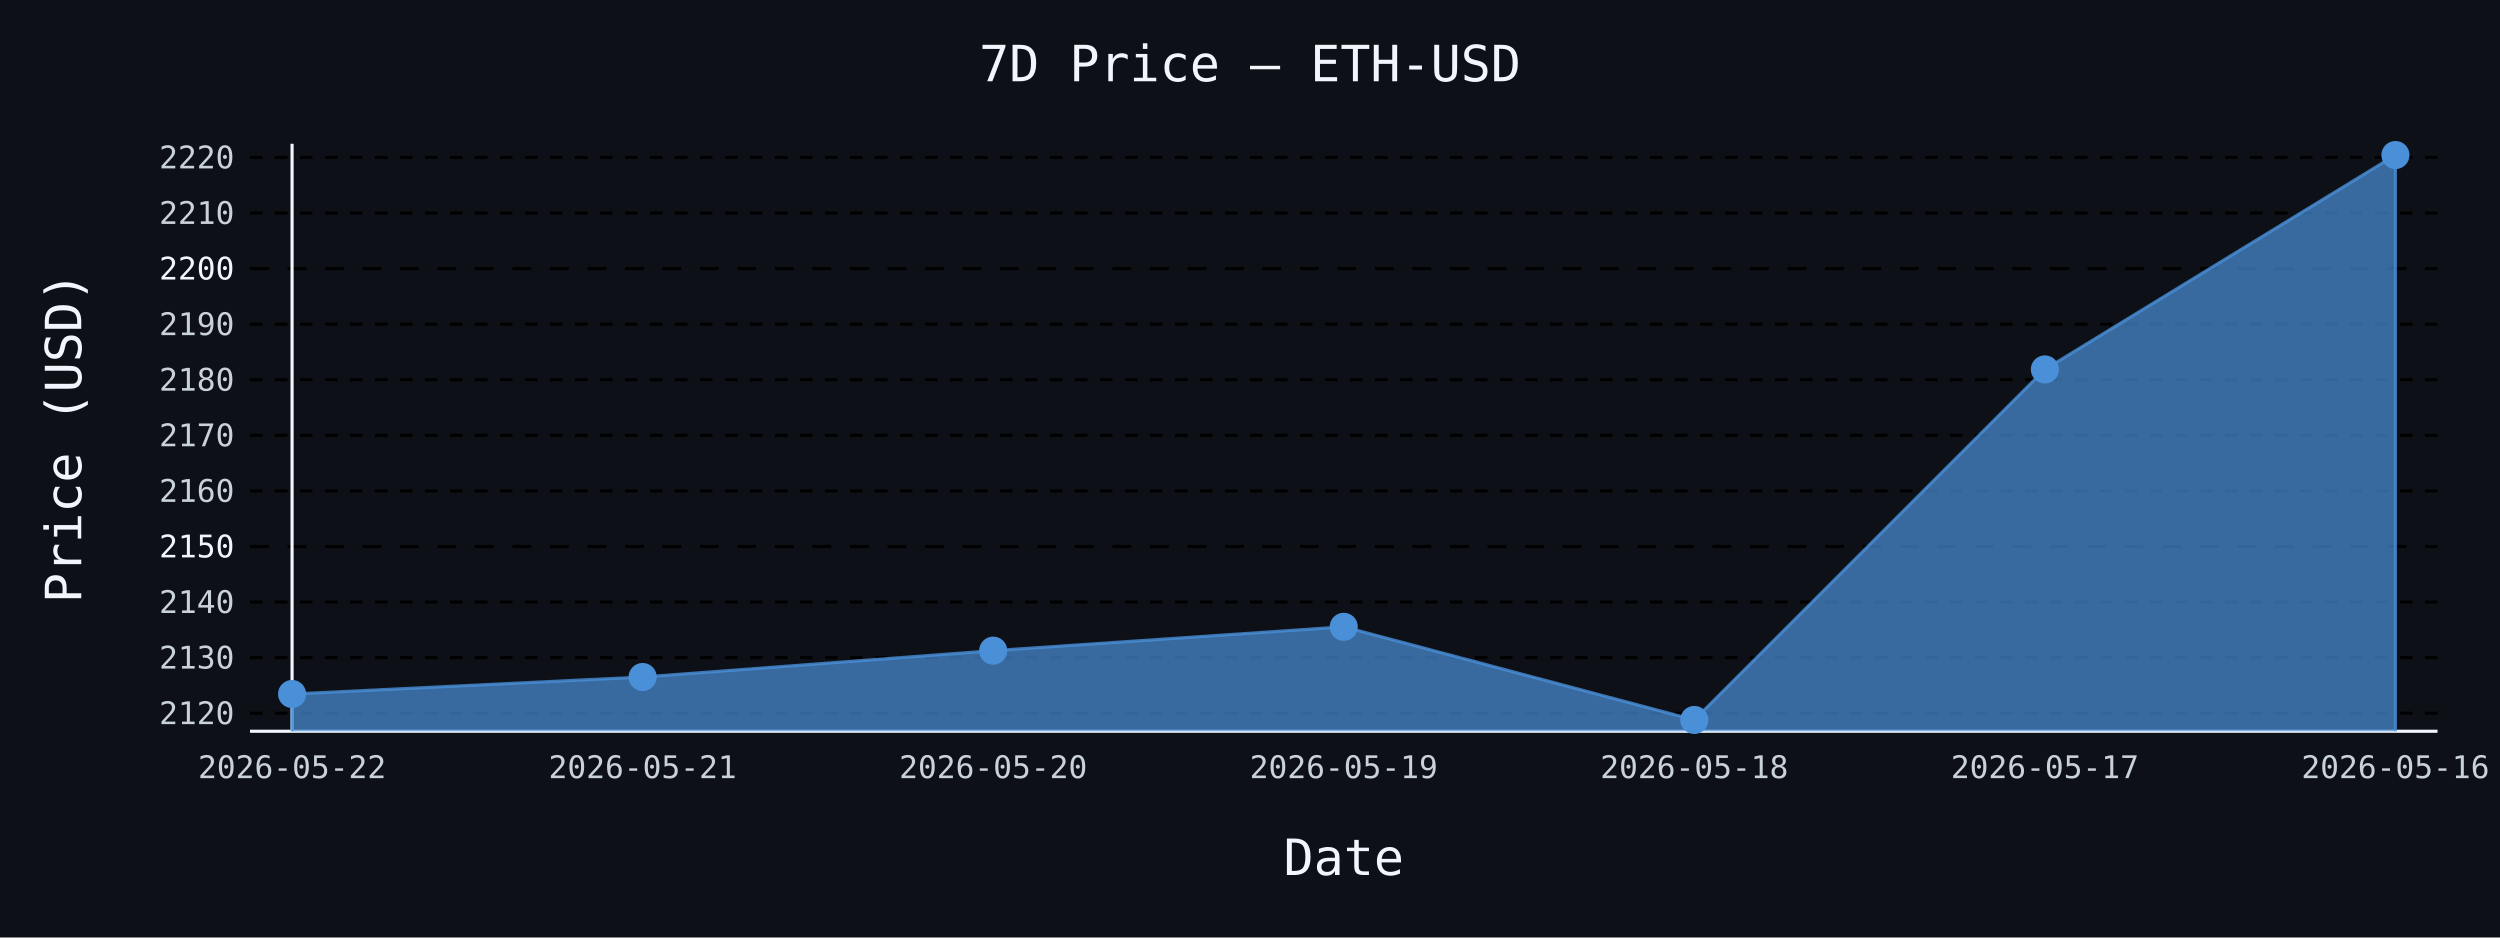
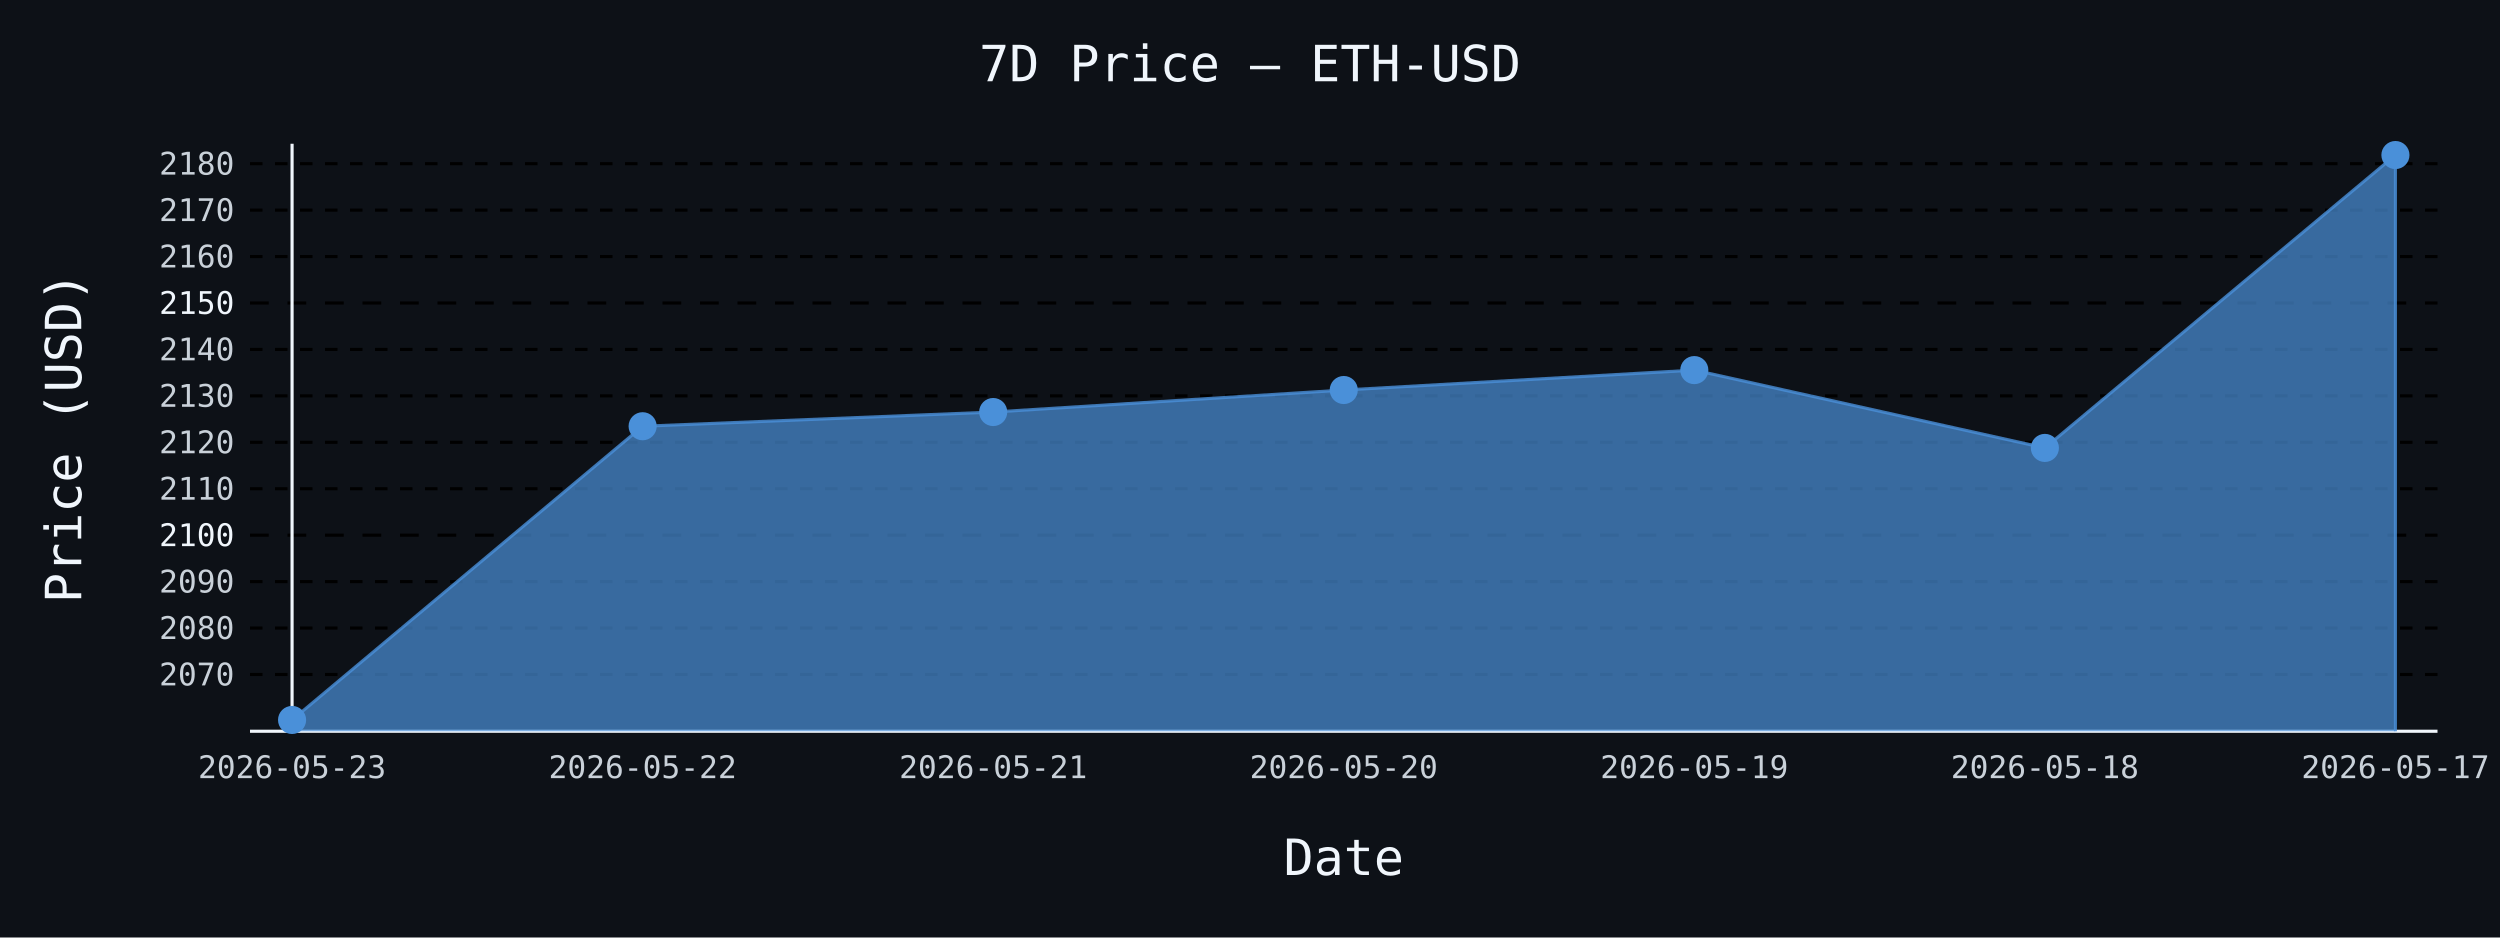
- <svg xmlns="http://www.w3.org/2000/svg" id="chart-46d866e9-8dde-4eae-b633-88dea36a26da" class="pygal-chart" viewBox="0 0 800 300">
+ <svg xmlns="http://www.w3.org/2000/svg" id="chart-6dc94324-3e9d-4717-b041-c2434885e075" class="pygal-chart" viewBox="0 0 800 300">
  <defs>
-     <style type="text/css">#chart-46d866e9-8dde-4eae-b633-88dea36a26da{-webkit-user-select:none;-webkit-font-smoothing:antialiased;font-family:monospace}#chart-46d866e9-8dde-4eae-b633-88dea36a26da .title{font-family:monospace;font-size:16px}#chart-46d866e9-8dde-4eae-b633-88dea36a26da .legends .legend text{font-family:monospace;font-size:14px}#chart-46d866e9-8dde-4eae-b633-88dea36a26da .axis text{font-family:monospace;font-size:10px}#chart-46d866e9-8dde-4eae-b633-88dea36a26da .axis text.major{font-family:monospace;font-size:10px}#chart-46d866e9-8dde-4eae-b633-88dea36a26da .text-overlay text.value{font-family:monospace;font-size:16px}#chart-46d866e9-8dde-4eae-b633-88dea36a26da .text-overlay text.label{font-family:monospace;font-size:10px}#chart-46d866e9-8dde-4eae-b633-88dea36a26da .tooltip{font-family:monospace;font-size:14px}#chart-46d866e9-8dde-4eae-b633-88dea36a26da text.no_data{font-family:monospace;font-size:64px}
- #chart-46d866e9-8dde-4eae-b633-88dea36a26da{background-color:#0d1117}#chart-46d866e9-8dde-4eae-b633-88dea36a26da path,#chart-46d866e9-8dde-4eae-b633-88dea36a26da line,#chart-46d866e9-8dde-4eae-b633-88dea36a26da rect,#chart-46d866e9-8dde-4eae-b633-88dea36a26da circle{-webkit-transition:150ms;-moz-transition:150ms;transition:150ms}#chart-46d866e9-8dde-4eae-b633-88dea36a26da .graph &gt; .background{fill:#0d1117}#chart-46d866e9-8dde-4eae-b633-88dea36a26da .plot &gt; .background{fill:#0d1117}#chart-46d866e9-8dde-4eae-b633-88dea36a26da .graph{fill:#c9d1d9}#chart-46d866e9-8dde-4eae-b633-88dea36a26da text.no_data{fill:#f0f6fc}#chart-46d866e9-8dde-4eae-b633-88dea36a26da .title{fill:#f0f6fc}#chart-46d866e9-8dde-4eae-b633-88dea36a26da .legends .legend text{fill:#c9d1d9}#chart-46d866e9-8dde-4eae-b633-88dea36a26da .legends .legend:hover text{fill:#f0f6fc}#chart-46d866e9-8dde-4eae-b633-88dea36a26da .axis .line{stroke:#f0f6fc}#chart-46d866e9-8dde-4eae-b633-88dea36a26da .axis .guide.line{stroke:#8b949e}#chart-46d866e9-8dde-4eae-b633-88dea36a26da .axis .major.line{stroke:#c9d1d9}#chart-46d866e9-8dde-4eae-b633-88dea36a26da .axis text.major{fill:#f0f6fc}#chart-46d866e9-8dde-4eae-b633-88dea36a26da .axis.y .guides:hover .guide.line,#chart-46d866e9-8dde-4eae-b633-88dea36a26da .line-graph .axis.x .guides:hover .guide.line,#chart-46d866e9-8dde-4eae-b633-88dea36a26da .stackedline-graph .axis.x .guides:hover .guide.line,#chart-46d866e9-8dde-4eae-b633-88dea36a26da .xy-graph .axis.x .guides:hover .guide.line{stroke:#f0f6fc}#chart-46d866e9-8dde-4eae-b633-88dea36a26da .axis .guides:hover text{fill:#f0f6fc}#chart-46d866e9-8dde-4eae-b633-88dea36a26da .reactive{fill-opacity:.7;stroke-opacity:.8;stroke-width:1}#chart-46d866e9-8dde-4eae-b633-88dea36a26da .ci{stroke:#c9d1d9}#chart-46d866e9-8dde-4eae-b633-88dea36a26da .reactive.active,#chart-46d866e9-8dde-4eae-b633-88dea36a26da .active .reactive{fill-opacity:.8;stroke-opacity:.9;stroke-width:4}#chart-46d866e9-8dde-4eae-b633-88dea36a26da .ci .reactive.active{stroke-width:1.5}#chart-46d866e9-8dde-4eae-b633-88dea36a26da .series text{fill:#f0f6fc}#chart-46d866e9-8dde-4eae-b633-88dea36a26da .tooltip rect{fill:#0d1117;stroke:#f0f6fc;-webkit-transition:opacity 150ms;-moz-transition:opacity 150ms;transition:opacity 150ms}#chart-46d866e9-8dde-4eae-b633-88dea36a26da .tooltip .label{fill:#c9d1d9}#chart-46d866e9-8dde-4eae-b633-88dea36a26da .tooltip .label{fill:#c9d1d9}#chart-46d866e9-8dde-4eae-b633-88dea36a26da .tooltip .legend{font-size:.8em;fill:#8b949e}#chart-46d866e9-8dde-4eae-b633-88dea36a26da .tooltip .x_label{font-size:.6em;fill:#f0f6fc}#chart-46d866e9-8dde-4eae-b633-88dea36a26da .tooltip .xlink{font-size:.5em;text-decoration:underline}#chart-46d866e9-8dde-4eae-b633-88dea36a26da .tooltip .value{font-size:1.5em}#chart-46d866e9-8dde-4eae-b633-88dea36a26da .bound{font-size:.5em}#chart-46d866e9-8dde-4eae-b633-88dea36a26da .max-value{font-size:.75em;fill:#8b949e}#chart-46d866e9-8dde-4eae-b633-88dea36a26da .map-element{fill:#0d1117;stroke:#8b949e !important}#chart-46d866e9-8dde-4eae-b633-88dea36a26da .map-element .reactive{fill-opacity:inherit;stroke-opacity:inherit}#chart-46d866e9-8dde-4eae-b633-88dea36a26da .color-0,#chart-46d866e9-8dde-4eae-b633-88dea36a26da .color-0 a:visited{stroke:#4a90d9;fill:#4a90d9}#chart-46d866e9-8dde-4eae-b633-88dea36a26da .text-overlay .color-0 text{fill:black}
- #chart-46d866e9-8dde-4eae-b633-88dea36a26da text.no_data{text-anchor:middle}#chart-46d866e9-8dde-4eae-b633-88dea36a26da .guide.line{fill:none}#chart-46d866e9-8dde-4eae-b633-88dea36a26da .centered{text-anchor:middle}#chart-46d866e9-8dde-4eae-b633-88dea36a26da .title{text-anchor:middle}#chart-46d866e9-8dde-4eae-b633-88dea36a26da .legends .legend text{fill-opacity:1}#chart-46d866e9-8dde-4eae-b633-88dea36a26da .axis.x text{text-anchor:middle}#chart-46d866e9-8dde-4eae-b633-88dea36a26da .axis.x:not(.web) text[transform]{text-anchor:start}#chart-46d866e9-8dde-4eae-b633-88dea36a26da .axis.x:not(.web) text[transform].backwards{text-anchor:end}#chart-46d866e9-8dde-4eae-b633-88dea36a26da .axis.y text{text-anchor:end}#chart-46d866e9-8dde-4eae-b633-88dea36a26da .axis.y text[transform].backwards{text-anchor:start}#chart-46d866e9-8dde-4eae-b633-88dea36a26da .axis.y2 text{text-anchor:start}#chart-46d866e9-8dde-4eae-b633-88dea36a26da .axis.y2 text[transform].backwards{text-anchor:end}#chart-46d866e9-8dde-4eae-b633-88dea36a26da .axis .guide.line{stroke-dasharray:4,4;stroke:black}#chart-46d866e9-8dde-4eae-b633-88dea36a26da .axis .major.guide.line{stroke-dasharray:6,6;stroke:black}#chart-46d866e9-8dde-4eae-b633-88dea36a26da .horizontal .axis.y .guide.line,#chart-46d866e9-8dde-4eae-b633-88dea36a26da .horizontal .axis.y2 .guide.line,#chart-46d866e9-8dde-4eae-b633-88dea36a26da .vertical .axis.x .guide.line{opacity:0}#chart-46d866e9-8dde-4eae-b633-88dea36a26da .horizontal .axis.always_show .guide.line,#chart-46d866e9-8dde-4eae-b633-88dea36a26da .vertical .axis.always_show .guide.line{opacity:1 !important}#chart-46d866e9-8dde-4eae-b633-88dea36a26da .axis.y .guides:hover .guide.line,#chart-46d866e9-8dde-4eae-b633-88dea36a26da .axis.y2 .guides:hover .guide.line,#chart-46d866e9-8dde-4eae-b633-88dea36a26da .axis.x .guides:hover .guide.line{opacity:1}#chart-46d866e9-8dde-4eae-b633-88dea36a26da .axis .guides:hover text{opacity:1}#chart-46d866e9-8dde-4eae-b633-88dea36a26da .nofill{fill:none}#chart-46d866e9-8dde-4eae-b633-88dea36a26da .subtle-fill{fill-opacity:.2}#chart-46d866e9-8dde-4eae-b633-88dea36a26da .dot{stroke-width:1px;fill-opacity:1;stroke-opacity:1}#chart-46d866e9-8dde-4eae-b633-88dea36a26da .dot.active{stroke-width:5px}#chart-46d866e9-8dde-4eae-b633-88dea36a26da .dot.negative{fill:transparent}#chart-46d866e9-8dde-4eae-b633-88dea36a26da text,#chart-46d866e9-8dde-4eae-b633-88dea36a26da tspan{stroke:none !important}#chart-46d866e9-8dde-4eae-b633-88dea36a26da .series text.active{opacity:1}#chart-46d866e9-8dde-4eae-b633-88dea36a26da .tooltip rect{fill-opacity:.95;stroke-width:.5}#chart-46d866e9-8dde-4eae-b633-88dea36a26da .tooltip text{fill-opacity:1}#chart-46d866e9-8dde-4eae-b633-88dea36a26da .showable{visibility:hidden}#chart-46d866e9-8dde-4eae-b633-88dea36a26da .showable.shown{visibility:visible}#chart-46d866e9-8dde-4eae-b633-88dea36a26da .gauge-background{fill:rgba(229,229,229,1);stroke:none}#chart-46d866e9-8dde-4eae-b633-88dea36a26da .bg-lines{stroke:#0d1117;stroke-width:2px}</style>
+     <style type="text/css">#chart-6dc94324-3e9d-4717-b041-c2434885e075{-webkit-user-select:none;-webkit-font-smoothing:antialiased;font-family:monospace}#chart-6dc94324-3e9d-4717-b041-c2434885e075 .title{font-family:monospace;font-size:16px}#chart-6dc94324-3e9d-4717-b041-c2434885e075 .legends .legend text{font-family:monospace;font-size:14px}#chart-6dc94324-3e9d-4717-b041-c2434885e075 .axis text{font-family:monospace;font-size:10px}#chart-6dc94324-3e9d-4717-b041-c2434885e075 .axis text.major{font-family:monospace;font-size:10px}#chart-6dc94324-3e9d-4717-b041-c2434885e075 .text-overlay text.value{font-family:monospace;font-size:16px}#chart-6dc94324-3e9d-4717-b041-c2434885e075 .text-overlay text.label{font-family:monospace;font-size:10px}#chart-6dc94324-3e9d-4717-b041-c2434885e075 .tooltip{font-family:monospace;font-size:14px}#chart-6dc94324-3e9d-4717-b041-c2434885e075 text.no_data{font-family:monospace;font-size:64px}
+ #chart-6dc94324-3e9d-4717-b041-c2434885e075{background-color:#0d1117}#chart-6dc94324-3e9d-4717-b041-c2434885e075 path,#chart-6dc94324-3e9d-4717-b041-c2434885e075 line,#chart-6dc94324-3e9d-4717-b041-c2434885e075 rect,#chart-6dc94324-3e9d-4717-b041-c2434885e075 circle{-webkit-transition:150ms;-moz-transition:150ms;transition:150ms}#chart-6dc94324-3e9d-4717-b041-c2434885e075 .graph &gt; .background{fill:#0d1117}#chart-6dc94324-3e9d-4717-b041-c2434885e075 .plot &gt; .background{fill:#0d1117}#chart-6dc94324-3e9d-4717-b041-c2434885e075 .graph{fill:#c9d1d9}#chart-6dc94324-3e9d-4717-b041-c2434885e075 text.no_data{fill:#f0f6fc}#chart-6dc94324-3e9d-4717-b041-c2434885e075 .title{fill:#f0f6fc}#chart-6dc94324-3e9d-4717-b041-c2434885e075 .legends .legend text{fill:#c9d1d9}#chart-6dc94324-3e9d-4717-b041-c2434885e075 .legends .legend:hover text{fill:#f0f6fc}#chart-6dc94324-3e9d-4717-b041-c2434885e075 .axis .line{stroke:#f0f6fc}#chart-6dc94324-3e9d-4717-b041-c2434885e075 .axis .guide.line{stroke:#8b949e}#chart-6dc94324-3e9d-4717-b041-c2434885e075 .axis .major.line{stroke:#c9d1d9}#chart-6dc94324-3e9d-4717-b041-c2434885e075 .axis text.major{fill:#f0f6fc}#chart-6dc94324-3e9d-4717-b041-c2434885e075 .axis.y .guides:hover .guide.line,#chart-6dc94324-3e9d-4717-b041-c2434885e075 .line-graph .axis.x .guides:hover .guide.line,#chart-6dc94324-3e9d-4717-b041-c2434885e075 .stackedline-graph .axis.x .guides:hover .guide.line,#chart-6dc94324-3e9d-4717-b041-c2434885e075 .xy-graph .axis.x .guides:hover .guide.line{stroke:#f0f6fc}#chart-6dc94324-3e9d-4717-b041-c2434885e075 .axis .guides:hover text{fill:#f0f6fc}#chart-6dc94324-3e9d-4717-b041-c2434885e075 .reactive{fill-opacity:.7;stroke-opacity:.8;stroke-width:1}#chart-6dc94324-3e9d-4717-b041-c2434885e075 .ci{stroke:#c9d1d9}#chart-6dc94324-3e9d-4717-b041-c2434885e075 .reactive.active,#chart-6dc94324-3e9d-4717-b041-c2434885e075 .active .reactive{fill-opacity:.8;stroke-opacity:.9;stroke-width:4}#chart-6dc94324-3e9d-4717-b041-c2434885e075 .ci .reactive.active{stroke-width:1.5}#chart-6dc94324-3e9d-4717-b041-c2434885e075 .series text{fill:#f0f6fc}#chart-6dc94324-3e9d-4717-b041-c2434885e075 .tooltip rect{fill:#0d1117;stroke:#f0f6fc;-webkit-transition:opacity 150ms;-moz-transition:opacity 150ms;transition:opacity 150ms}#chart-6dc94324-3e9d-4717-b041-c2434885e075 .tooltip .label{fill:#c9d1d9}#chart-6dc94324-3e9d-4717-b041-c2434885e075 .tooltip .label{fill:#c9d1d9}#chart-6dc94324-3e9d-4717-b041-c2434885e075 .tooltip .legend{font-size:.8em;fill:#8b949e}#chart-6dc94324-3e9d-4717-b041-c2434885e075 .tooltip .x_label{font-size:.6em;fill:#f0f6fc}#chart-6dc94324-3e9d-4717-b041-c2434885e075 .tooltip .xlink{font-size:.5em;text-decoration:underline}#chart-6dc94324-3e9d-4717-b041-c2434885e075 .tooltip .value{font-size:1.5em}#chart-6dc94324-3e9d-4717-b041-c2434885e075 .bound{font-size:.5em}#chart-6dc94324-3e9d-4717-b041-c2434885e075 .max-value{font-size:.75em;fill:#8b949e}#chart-6dc94324-3e9d-4717-b041-c2434885e075 .map-element{fill:#0d1117;stroke:#8b949e !important}#chart-6dc94324-3e9d-4717-b041-c2434885e075 .map-element .reactive{fill-opacity:inherit;stroke-opacity:inherit}#chart-6dc94324-3e9d-4717-b041-c2434885e075 .color-0,#chart-6dc94324-3e9d-4717-b041-c2434885e075 .color-0 a:visited{stroke:#4a90d9;fill:#4a90d9}#chart-6dc94324-3e9d-4717-b041-c2434885e075 .text-overlay .color-0 text{fill:black}
+ #chart-6dc94324-3e9d-4717-b041-c2434885e075 text.no_data{text-anchor:middle}#chart-6dc94324-3e9d-4717-b041-c2434885e075 .guide.line{fill:none}#chart-6dc94324-3e9d-4717-b041-c2434885e075 .centered{text-anchor:middle}#chart-6dc94324-3e9d-4717-b041-c2434885e075 .title{text-anchor:middle}#chart-6dc94324-3e9d-4717-b041-c2434885e075 .legends .legend text{fill-opacity:1}#chart-6dc94324-3e9d-4717-b041-c2434885e075 .axis.x text{text-anchor:middle}#chart-6dc94324-3e9d-4717-b041-c2434885e075 .axis.x:not(.web) text[transform]{text-anchor:start}#chart-6dc94324-3e9d-4717-b041-c2434885e075 .axis.x:not(.web) text[transform].backwards{text-anchor:end}#chart-6dc94324-3e9d-4717-b041-c2434885e075 .axis.y text{text-anchor:end}#chart-6dc94324-3e9d-4717-b041-c2434885e075 .axis.y text[transform].backwards{text-anchor:start}#chart-6dc94324-3e9d-4717-b041-c2434885e075 .axis.y2 text{text-anchor:start}#chart-6dc94324-3e9d-4717-b041-c2434885e075 .axis.y2 text[transform].backwards{text-anchor:end}#chart-6dc94324-3e9d-4717-b041-c2434885e075 .axis .guide.line{stroke-dasharray:4,4;stroke:black}#chart-6dc94324-3e9d-4717-b041-c2434885e075 .axis .major.guide.line{stroke-dasharray:6,6;stroke:black}#chart-6dc94324-3e9d-4717-b041-c2434885e075 .horizontal .axis.y .guide.line,#chart-6dc94324-3e9d-4717-b041-c2434885e075 .horizontal .axis.y2 .guide.line,#chart-6dc94324-3e9d-4717-b041-c2434885e075 .vertical .axis.x .guide.line{opacity:0}#chart-6dc94324-3e9d-4717-b041-c2434885e075 .horizontal .axis.always_show .guide.line,#chart-6dc94324-3e9d-4717-b041-c2434885e075 .vertical .axis.always_show .guide.line{opacity:1 !important}#chart-6dc94324-3e9d-4717-b041-c2434885e075 .axis.y .guides:hover .guide.line,#chart-6dc94324-3e9d-4717-b041-c2434885e075 .axis.y2 .guides:hover .guide.line,#chart-6dc94324-3e9d-4717-b041-c2434885e075 .axis.x .guides:hover .guide.line{opacity:1}#chart-6dc94324-3e9d-4717-b041-c2434885e075 .axis .guides:hover text{opacity:1}#chart-6dc94324-3e9d-4717-b041-c2434885e075 .nofill{fill:none}#chart-6dc94324-3e9d-4717-b041-c2434885e075 .subtle-fill{fill-opacity:.2}#chart-6dc94324-3e9d-4717-b041-c2434885e075 .dot{stroke-width:1px;fill-opacity:1;stroke-opacity:1}#chart-6dc94324-3e9d-4717-b041-c2434885e075 .dot.active{stroke-width:5px}#chart-6dc94324-3e9d-4717-b041-c2434885e075 .dot.negative{fill:transparent}#chart-6dc94324-3e9d-4717-b041-c2434885e075 text,#chart-6dc94324-3e9d-4717-b041-c2434885e075 tspan{stroke:none !important}#chart-6dc94324-3e9d-4717-b041-c2434885e075 .series text.active{opacity:1}#chart-6dc94324-3e9d-4717-b041-c2434885e075 .tooltip rect{fill-opacity:.95;stroke-width:.5}#chart-6dc94324-3e9d-4717-b041-c2434885e075 .tooltip text{fill-opacity:1}#chart-6dc94324-3e9d-4717-b041-c2434885e075 .showable{visibility:hidden}#chart-6dc94324-3e9d-4717-b041-c2434885e075 .showable.shown{visibility:visible}#chart-6dc94324-3e9d-4717-b041-c2434885e075 .gauge-background{fill:rgba(229,229,229,1);stroke:none}#chart-6dc94324-3e9d-4717-b041-c2434885e075 .bg-lines{stroke:#0d1117;stroke-width:2px}</style>
  </defs>
  <g class="graph line-graph vertical">
    <rect x="0" y="0" width="800" height="300" class="background" />
    <g transform="translate(80, 46)" class="plot">
      <rect x="0" y="0" width="700.0" height="188" class="background" />
      <g class="axis y always_show">
        <path d="M0 188 h700" class="line" />
        <g class="guides">
-           <path d="M0 182.233 h700" class="guide line" />
-           <text x="-5" y="185.733" class="">2120</text>
+           <path d="M0 169.837 h700" class="guide line" />
+           <text x="-5" y="173.337" class="">2070</text>
        </g>
        <g class="guides">
-           <path d="M0 164.447 h700" class="guide line" />
-           <text x="-5" y="167.947" class="">2130</text>
+           <path d="M0 154.977 h700" class="guide line" />
+           <text x="-5" y="158.477" class="">2080</text>
        </g>
        <g class="guides">
-           <path d="M0 146.662 h700" class="guide line" />
-           <text x="-5" y="150.162" class="">2140</text>
+           <path d="M0 140.117 h700" class="guide line" />
+           <text x="-5" y="143.617" class="">2090</text>
        </g>
        <g class="guides">
-           <path d="M0 128.877 h700" class="major guide line" />
-           <text x="-5" y="132.377" class="major">2150</text>
+           <path d="M0 125.258 h700" class="major guide line" />
+           <text x="-5" y="128.758" class="major">2100</text>
        </g>
        <g class="guides">
-           <path d="M0 111.092 h700" class="guide line" />
-           <text x="-5" y="114.592" class="">2160</text>
+           <path d="M0 110.398 h700" class="guide line" />
+           <text x="-5" y="113.898" class="">2110</text>
        </g>
        <g class="guides">
-           <path d="M0 93.306 h700" class="guide line" />
-           <text x="-5" y="96.806" class="">2170</text>
+           <path d="M0 95.538 h700" class="guide line" />
+           <text x="-5" y="99.038" class="">2120</text>
        </g>
        <g class="guides">
-           <path d="M0 75.521 h700" class="guide line" />
-           <text x="-5" y="79.021" class="">2180</text>
+           <path d="M0 80.678 h700" class="guide line" />
+           <text x="-5" y="84.178" class="">2130</text>
        </g>
        <g class="guides">
-           <path d="M0 57.736 h700" class="guide line" />
-           <text x="-5" y="61.236" class="">2190</text>
+           <path d="M0 65.818 h700" class="guide line" />
+           <text x="-5" y="69.318" class="">2140</text>
        </g>
        <g class="guides">
-           <path d="M0 39.951 h700" class="major guide line" />
-           <text x="-5" y="43.451" class="major">2200</text>
+           <path d="M0 50.959 h700" class="major guide line" />
+           <text x="-5" y="54.459" class="major">2150</text>
        </g>
        <g class="guides">
-           <path d="M0 22.165 h700" class="guide line" />
-           <text x="-5" y="25.665" class="">2210</text>
+           <path d="M0 36.099 h700" class="guide line" />
+           <text x="-5" y="39.599" class="">2160</text>
        </g>
        <g class="guides">
-           <path d="M0 4.38 h700" class="guide line" />
-           <text x="-5" y="7.88" class="">2220</text>
+           <path d="M0 21.239 h700" class="guide line" />
+           <text x="-5" y="24.739" class="">2170</text>
+         </g>
+         <g class="guides">
+           <path d="M0 6.379 h700" class="guide line" />
+           <text x="-5" y="9.879" class="">2180</text>
        </g>
      </g>
      <g class="axis x">
        <g class="guides">
          <path d="M13.462 0 v188" class="line" />
-           <text x="13.462" y="203.0" class="">2026-05-22</text>
+           <text x="13.462" y="203.0" class="">2026-05-23</text>
        </g>
        <g class="guides">
          <path d="M125.641 0 v188" class="guide line" />
-           <text x="125.641" y="203.0" class="">2026-05-21</text>
+           <text x="125.641" y="203.0" class="">2026-05-22</text>
        </g>
        <g class="guides">
          <path d="M237.821 0 v188" class="guide line" />
-           <text x="237.821" y="203.0" class="">2026-05-20</text>
+           <text x="237.821" y="203.0" class="">2026-05-21</text>
        </g>
        <g class="guides">
          <path d="M350 0 v188" class="guide line" />
-           <text x="350.0" y="203.0" class="">2026-05-19</text>
+           <text x="350.0" y="203.0" class="">2026-05-20</text>
        </g>
        <g class="guides">
          <path d="M462.179 0 v188" class="guide line" />
-           <text x="462.179" y="203.0" class="">2026-05-18</text>
+           <text x="462.179" y="203.0" class="">2026-05-19</text>
        </g>
        <g class="guides">
          <path d="M574.359 0 v188" class="guide line" />
-           <text x="574.359" y="203.0" class="">2026-05-17</text>
+           <text x="574.359" y="203.0" class="">2026-05-18</text>
        </g>
        <g class="guides">
          <path d="M686.538 0 v188" class="guide line" />
-           <text x="686.538" y="203.0" class="">2026-05-16</text>
+           <text x="686.538" y="203.0" class="">2026-05-17</text>
        </g>
      </g>
      <g class="series serie-0 color-0">
-         <path d="M13.462 188 L13.462 176.079 125.641 170.637 237.821 162.206 350 154.577 462.179 184.385 574.359 72.213 686.538 3.615 686.538 188" class="line reactive" />
+         <path d="M13.462 188 L13.462 184.385 125.641 90.397 237.821 85.849 350 78.806 462.179 72.431 574.359 97.336 686.538 3.615 686.538 188" class="line reactive" />
      </g>
    </g>
    <g class="titles">
      <text x="400.0" y="26" class="title plot_title">7D Price — ETH-USD</text>
      <text x="430.0" y="280" class="title">Date</text>
      <text x="0" y="166.0" class="title" transform="rotate(-90 0 140)">Price (USD)</text>
    </g>
    <g transform="translate(80, 46)" class="plot overlay">
      <g class="series serie-0 color-0">
        <g class="dots">
-           <circle cx="13.462" cy="176.079" r="4" class="dot reactive tooltip-trigger" />
+           <circle cx="13.462" cy="184.385" r="4" class="dot reactive tooltip-trigger" />
        </g>
        <g class="dots">
-           <circle cx="125.641" cy="170.637" r="4" class="dot reactive tooltip-trigger" />
+           <circle cx="125.641" cy="90.397" r="4" class="dot reactive tooltip-trigger" />
        </g>
        <g class="dots">
-           <circle cx="237.821" cy="162.206" r="4" class="dot reactive tooltip-trigger" />
+           <circle cx="237.821" cy="85.849" r="4" class="dot reactive tooltip-trigger" />
        </g>
        <g class="dots">
-           <circle cx="350.0" cy="154.577" r="4" class="dot reactive tooltip-trigger" />
+           <circle cx="350.0" cy="78.806" r="4" class="dot reactive tooltip-trigger" />
        </g>
        <g class="dots">
-           <circle cx="462.179" cy="184.385" r="4" class="dot reactive tooltip-trigger" />
+           <circle cx="462.179" cy="72.431" r="4" class="dot reactive tooltip-trigger" />
        </g>
        <g class="dots">
-           <circle cx="574.359" cy="72.213" r="4" class="dot reactive tooltip-trigger" />
+           <circle cx="574.359" cy="97.336" r="4" class="dot reactive tooltip-trigger" />
        </g>
        <g class="dots">
          <circle cx="686.538" cy="3.615" r="4" class="dot reactive tooltip-trigger" />
        </g>
      </g>
    </g>
    <g transform="translate(80, 46)" class="plot text-overlay">
      <g class="series serie-0 color-0" />
    </g>
    <g transform="translate(80, 46)" class="plot tooltip-overlay">
      <g transform="translate(0 0)" style="opacity: 0" class="tooltip">
        <rect rx="0" ry="0" width="0" height="0" class="tooltip-box" />
        <g class="text" />
      </g>
    </g>
  </g>
</svg>
